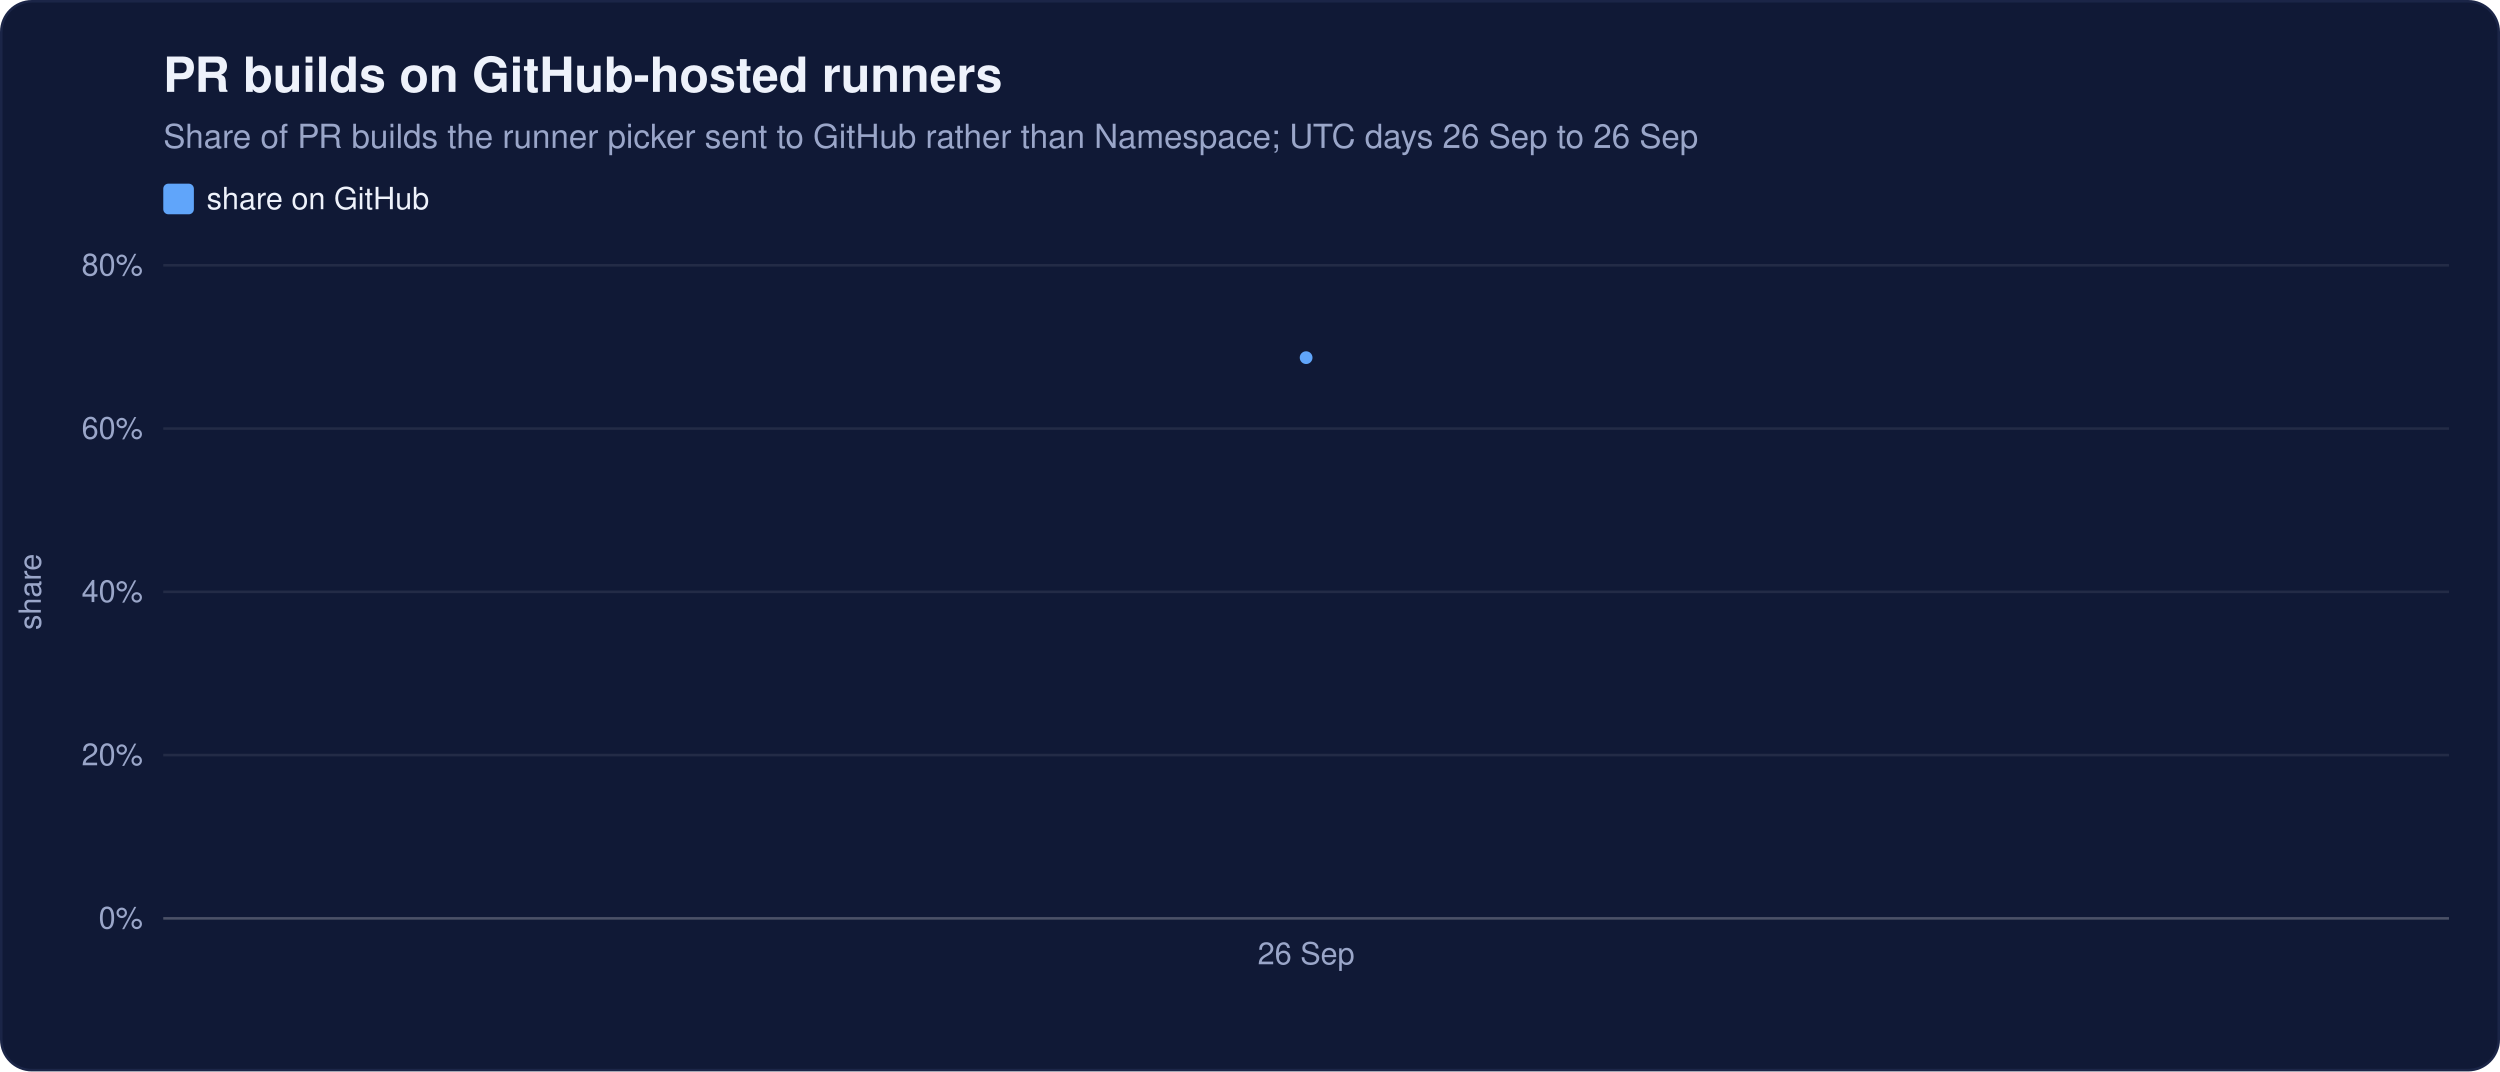
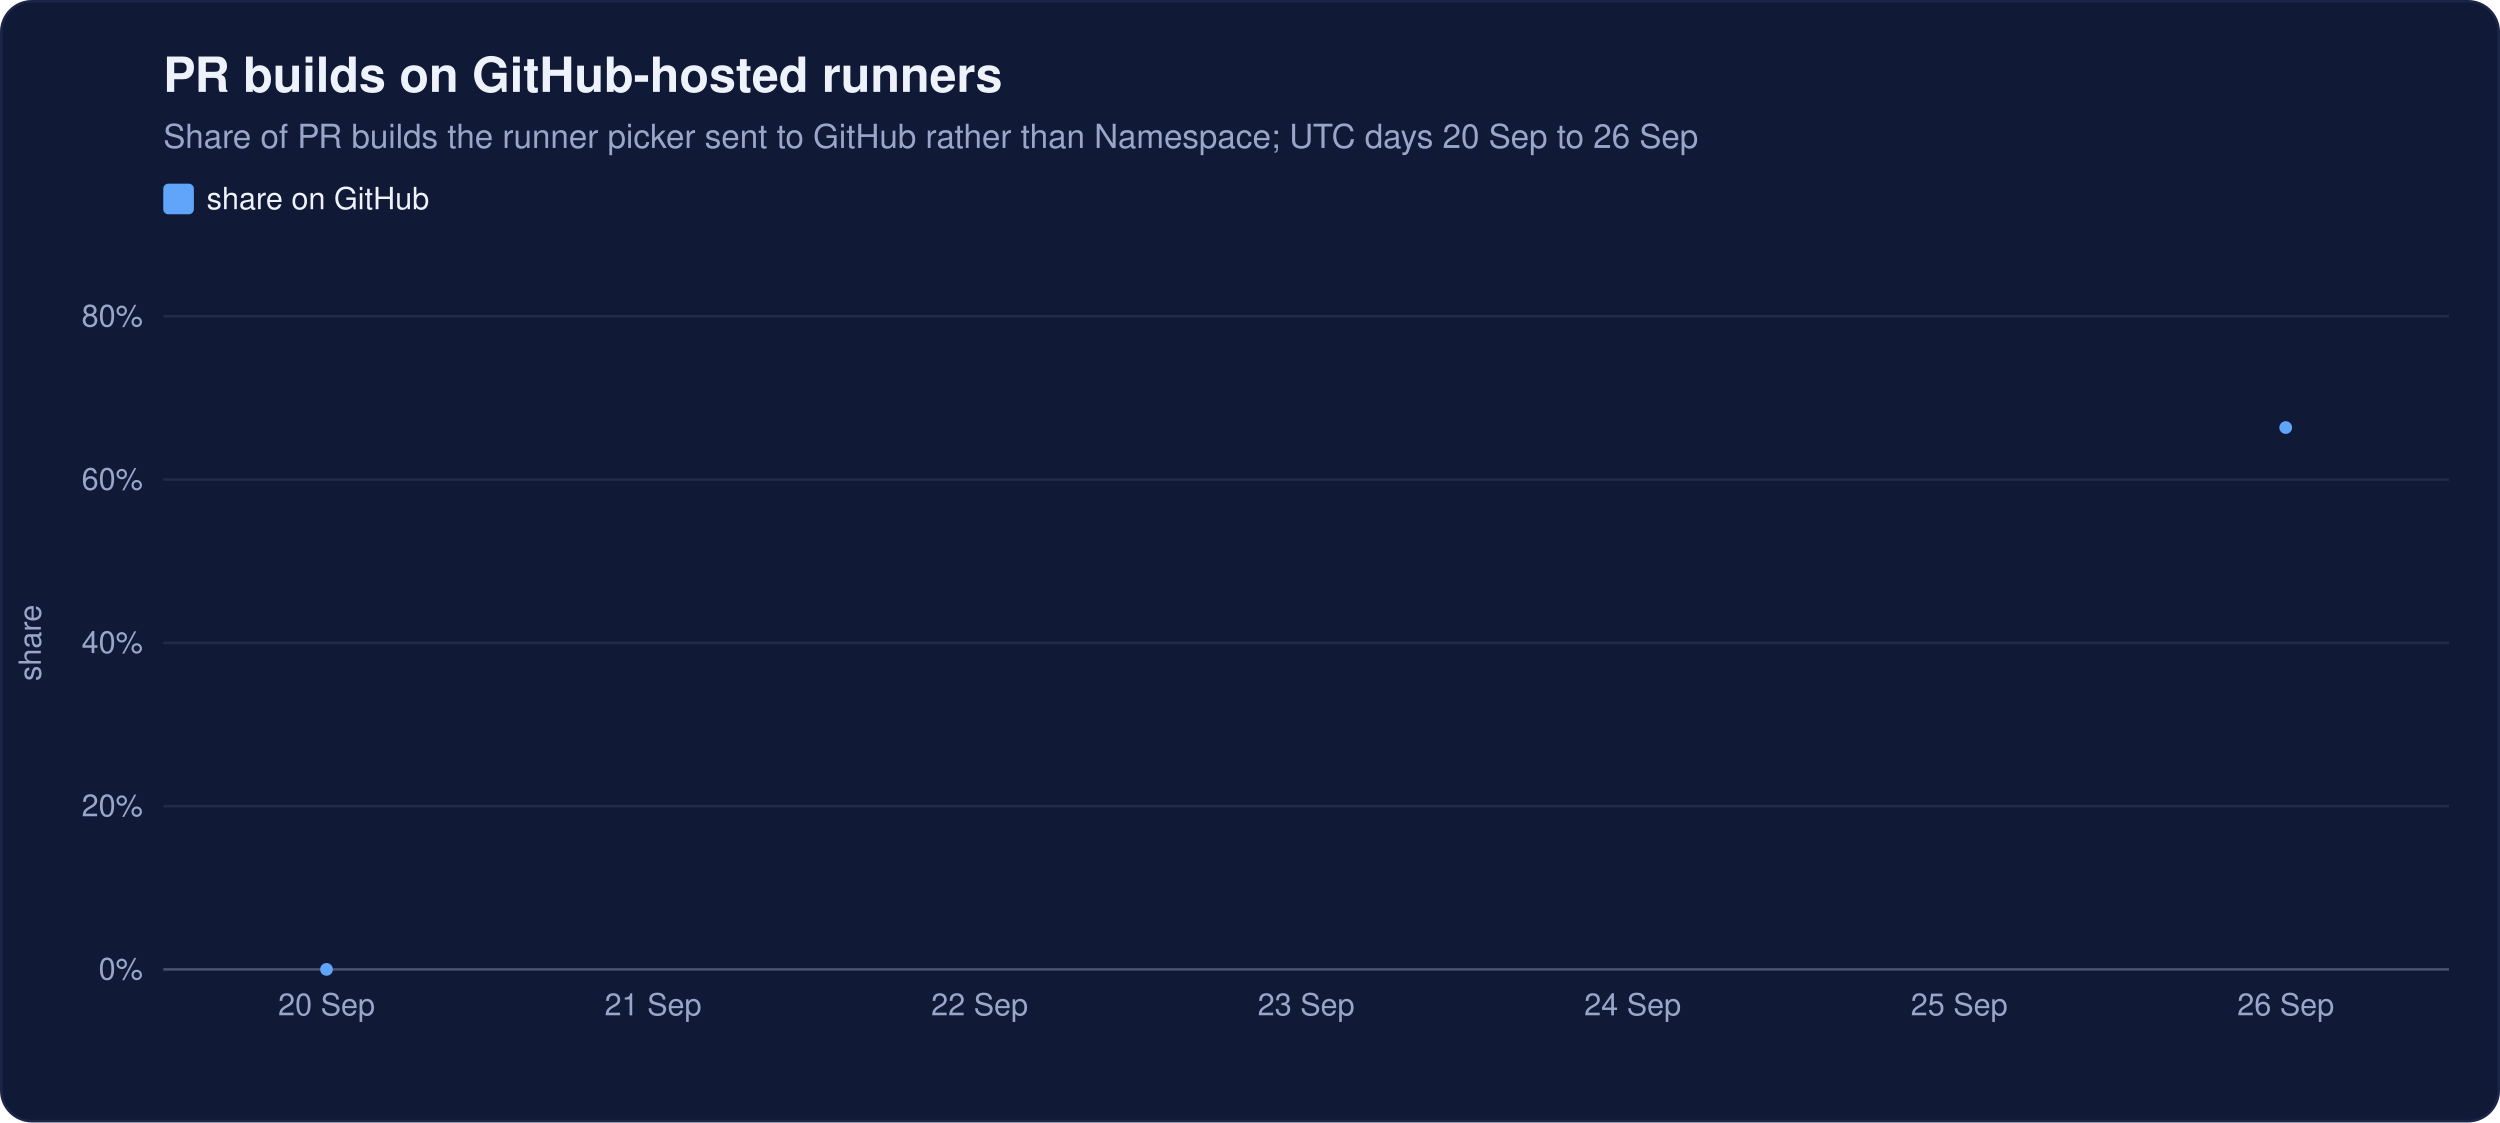
- <svg xmlns="http://www.w3.org/2000/svg" viewBox="0 0 980 420" role="img">
+ <svg xmlns="http://www.w3.org/2000/svg" viewBox="0 0 980 440" role="img">
  <style>text{font-family:'Helvetica Neue',Helvetica,Arial,'Liberation Sans',sans-serif;fill:#eef2fb}.title{font-size:19.0px;font-weight:600}.subtitle{font-size:13.0px;fill:#9aa6c9}.tick{font-size:12.0px;fill:#9aa6c9}.grid{stroke:rgba(255,255,255,0.08);stroke-width:1.0}.axis{stroke:rgba(255,255,255,0.18);stroke-width:1.0}.legend{font-size:12.0px;fill:#eef2fb}.note{font-size:11.0px;fill:#9aa6c9}</style>
-   <rect x="0.5" y="0.5" width="979" height="419" rx="12.0" fill="#101936" stroke="#1b2547" stroke-width="1.0" />
+   <rect x="0.5" y="0.5" width="979" height="439" rx="12.0" fill="#101936" stroke="#1b2547" stroke-width="1.0" />
  <text class="title" x="64" y="36">PR builds on GitHub-hosted runners</text>
-   <text class="subtitle" x="64" y="58">Share of PR builds the runner picker sent to GitHub rather than Namespace; UTC days 26 Sep to 26 Sep</text>
-   <line class="grid" x1="64" x2="960" y1="360.0" y2="360.0" />
-   <text class="tick" x="56" y="364.0" text-anchor="end">0%</text>
-   <line class="grid" x1="64" x2="960" y1="296.0" y2="296.0" />
-   <text class="tick" x="56" y="300.0" text-anchor="end">20%</text>
-   <line class="grid" x1="64" x2="960" y1="232.0" y2="232.0" />
-   <text class="tick" x="56" y="236.0" text-anchor="end">40%</text>
-   <line class="grid" x1="64" x2="960" y1="168.0" y2="168.0" />
-   <text class="tick" x="56" y="172.0" text-anchor="end">60%</text>
-   <line class="grid" x1="64" x2="960" y1="104.0" y2="104.0" />
-   <text class="tick" x="56" y="108.0" text-anchor="end">80%</text>
-   <text class="tick" transform="translate(16,232) rotate(-90)" text-anchor="middle">share</text>
-   <text class="tick" x="512.0" y="378" text-anchor="middle">26 Sep</text>
-   <line class="axis" x1="64" x2="960" y1="360" y2="360" />
-   <circle cx="512.0" cy="140.2" r="2.5" fill="#60a5fa" />
+   <text class="subtitle" x="64" y="58">Share of PR builds the runner picker sent to GitHub rather than Namespace; UTC days 20 Sep to 26 Sep</text>
+   <line class="grid" x1="64" x2="960" y1="380.0" y2="380.0" />
+   <text class="tick" x="56" y="384.0" text-anchor="end">0%</text>
+   <line class="grid" x1="64" x2="960" y1="316.0" y2="316.0" />
+   <text class="tick" x="56" y="320.0" text-anchor="end">20%</text>
+   <line class="grid" x1="64" x2="960" y1="252.0" y2="252.0" />
+   <text class="tick" x="56" y="256.0" text-anchor="end">40%</text>
+   <line class="grid" x1="64" x2="960" y1="188.0" y2="188.0" />
+   <text class="tick" x="56" y="192.0" text-anchor="end">60%</text>
+   <line class="grid" x1="64" x2="960" y1="124.0" y2="124.0" />
+   <text class="tick" x="56" y="128.0" text-anchor="end">80%</text>
+   <text class="tick" transform="translate(16,252) rotate(-90)" text-anchor="middle">share</text>
+   <text class="tick" x="128.0" y="398" text-anchor="middle">20 Sep</text>
+   <text class="tick" x="256.0" y="398" text-anchor="middle">21 Sep</text>
+   <text class="tick" x="384.0" y="398" text-anchor="middle">22 Sep</text>
+   <text class="tick" x="512.0" y="398" text-anchor="middle">23 Sep</text>
+   <text class="tick" x="640.0" y="398" text-anchor="middle">24 Sep</text>
+   <text class="tick" x="768.0" y="398" text-anchor="middle">25 Sep</text>
+   <text class="tick" x="896.0" y="398" text-anchor="middle">26 Sep</text>
+   <line class="axis" x1="64" x2="960" y1="380" y2="380" />
+   <circle cx="128.0" cy="380.0" r="2.5" fill="#60a5fa" />
+   <circle cx="896.0" cy="167.6" r="2.5" fill="#60a5fa" />
  <rect x="64" y="72" width="12" height="12" rx="2" fill="#60a5fa" />
  <text class="legend" x="81" y="82">share on GitHub</text>
</svg>
